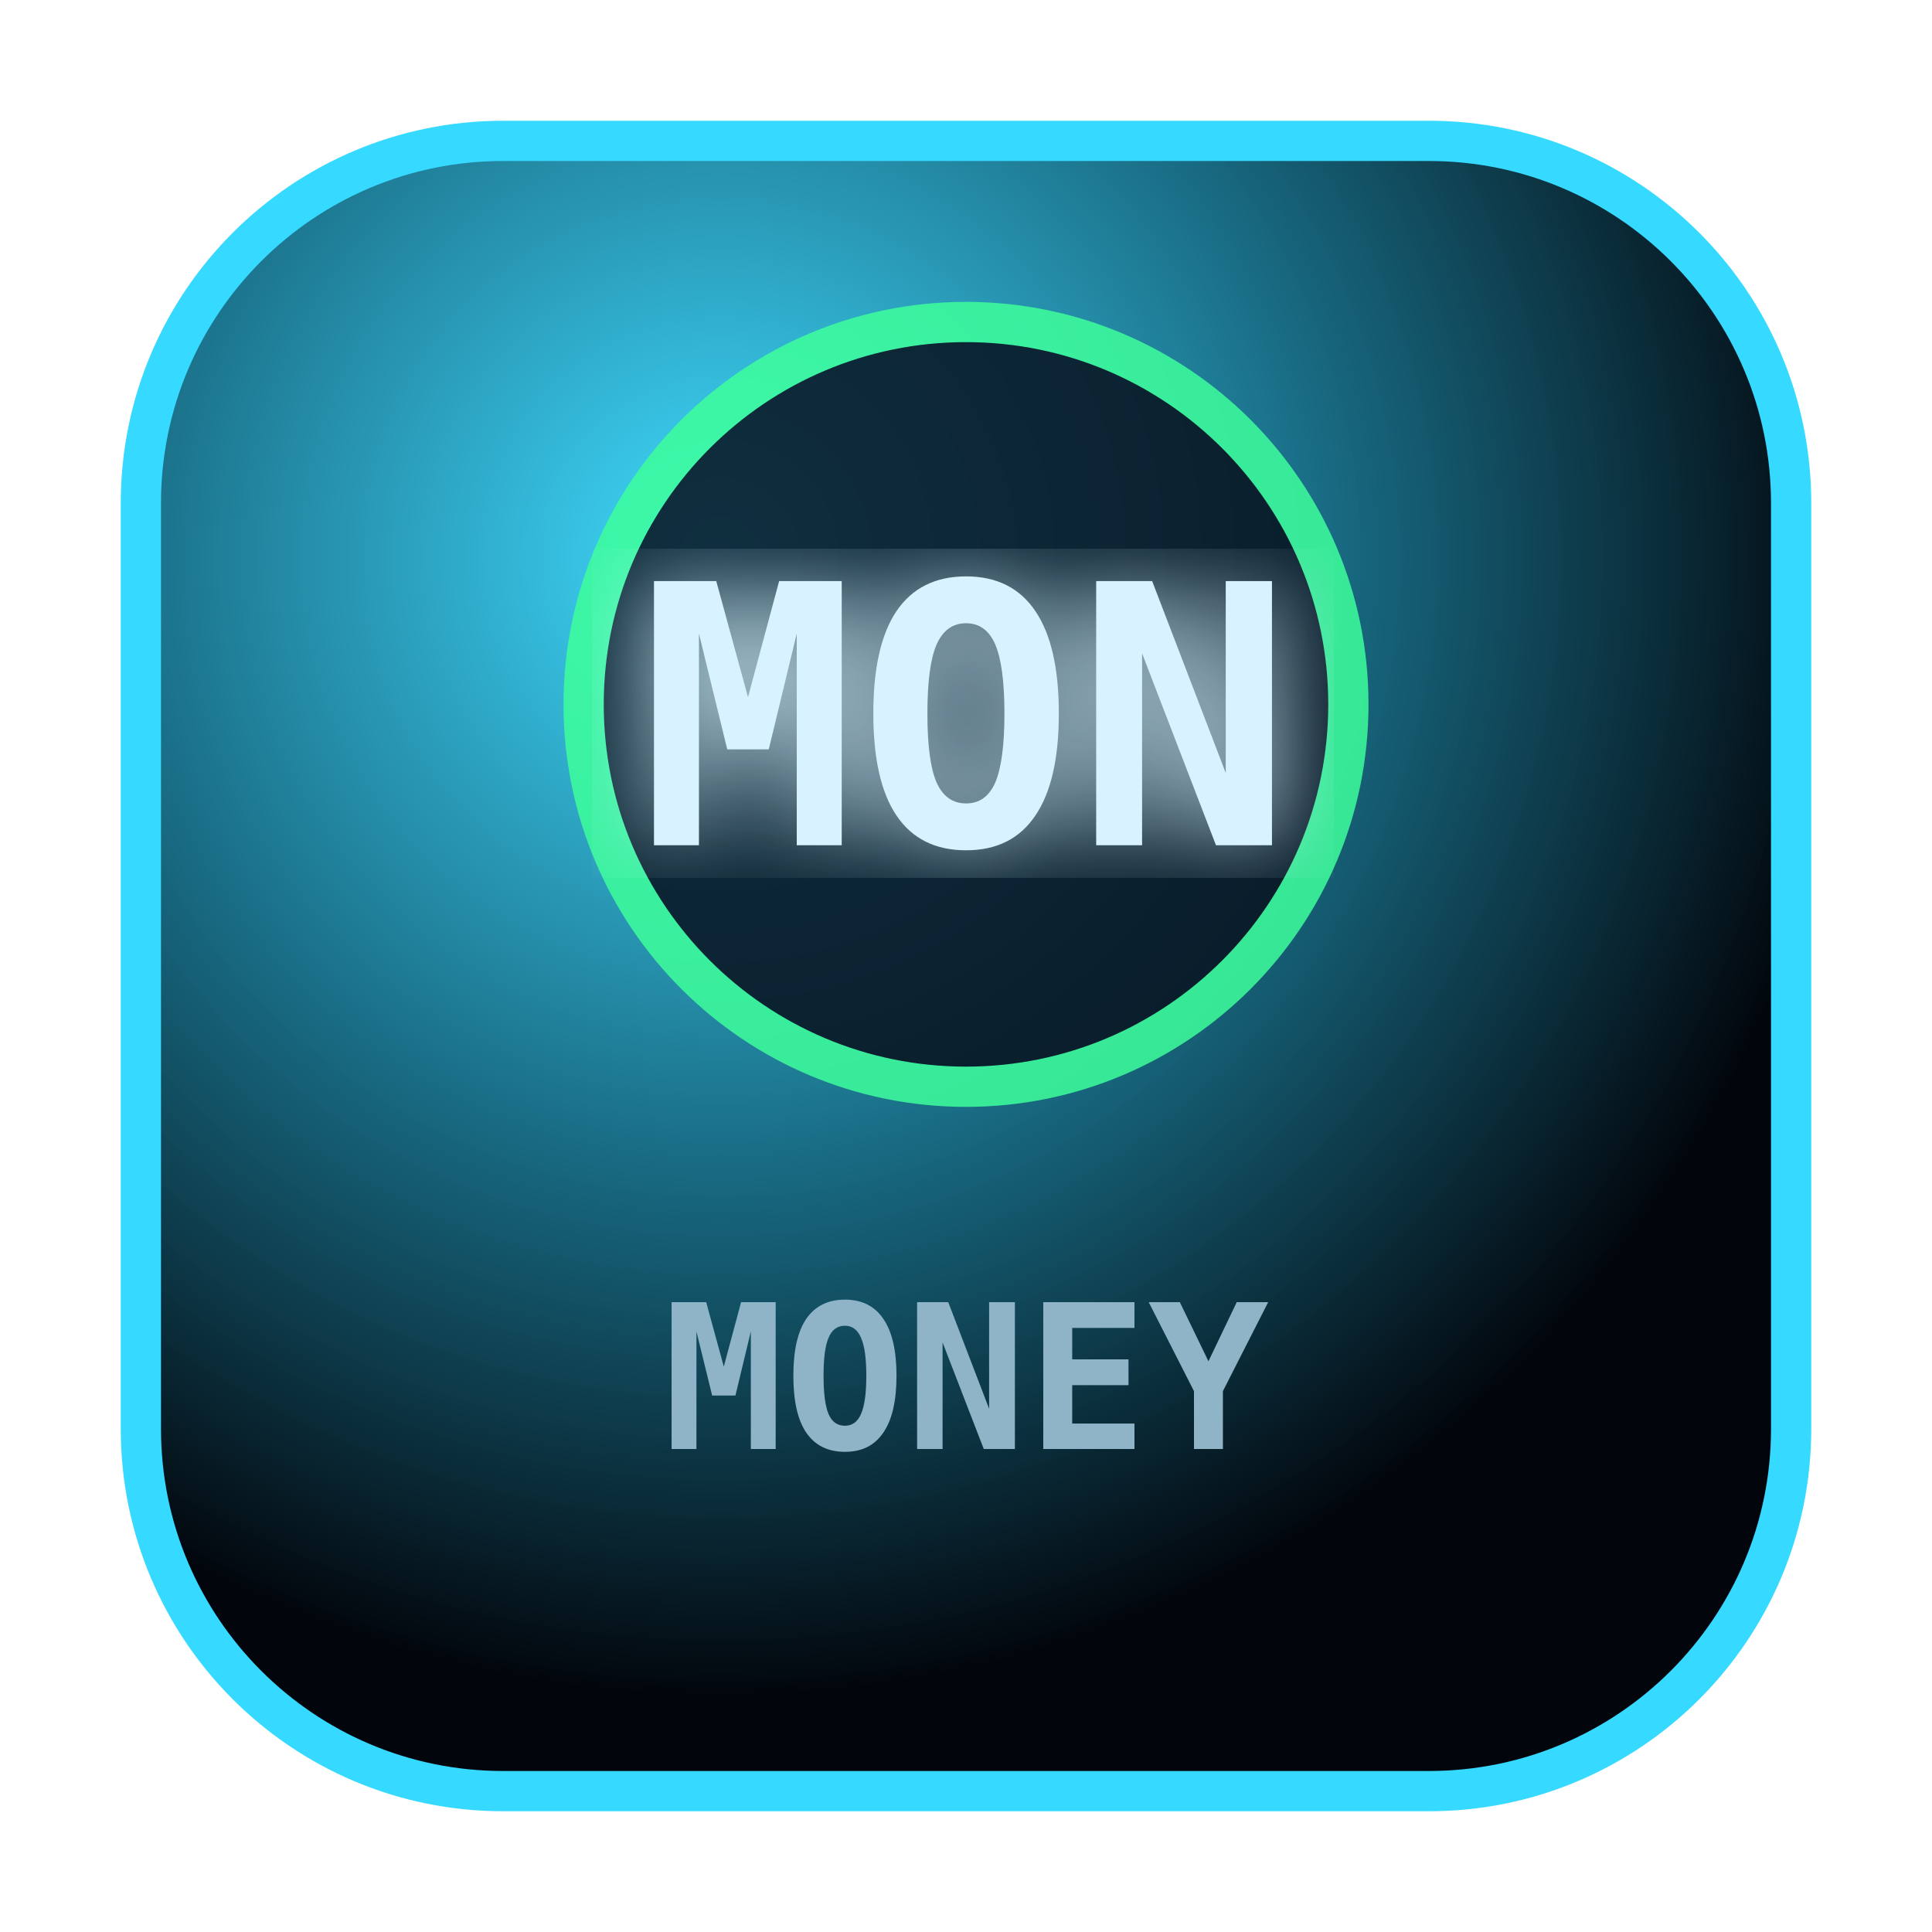
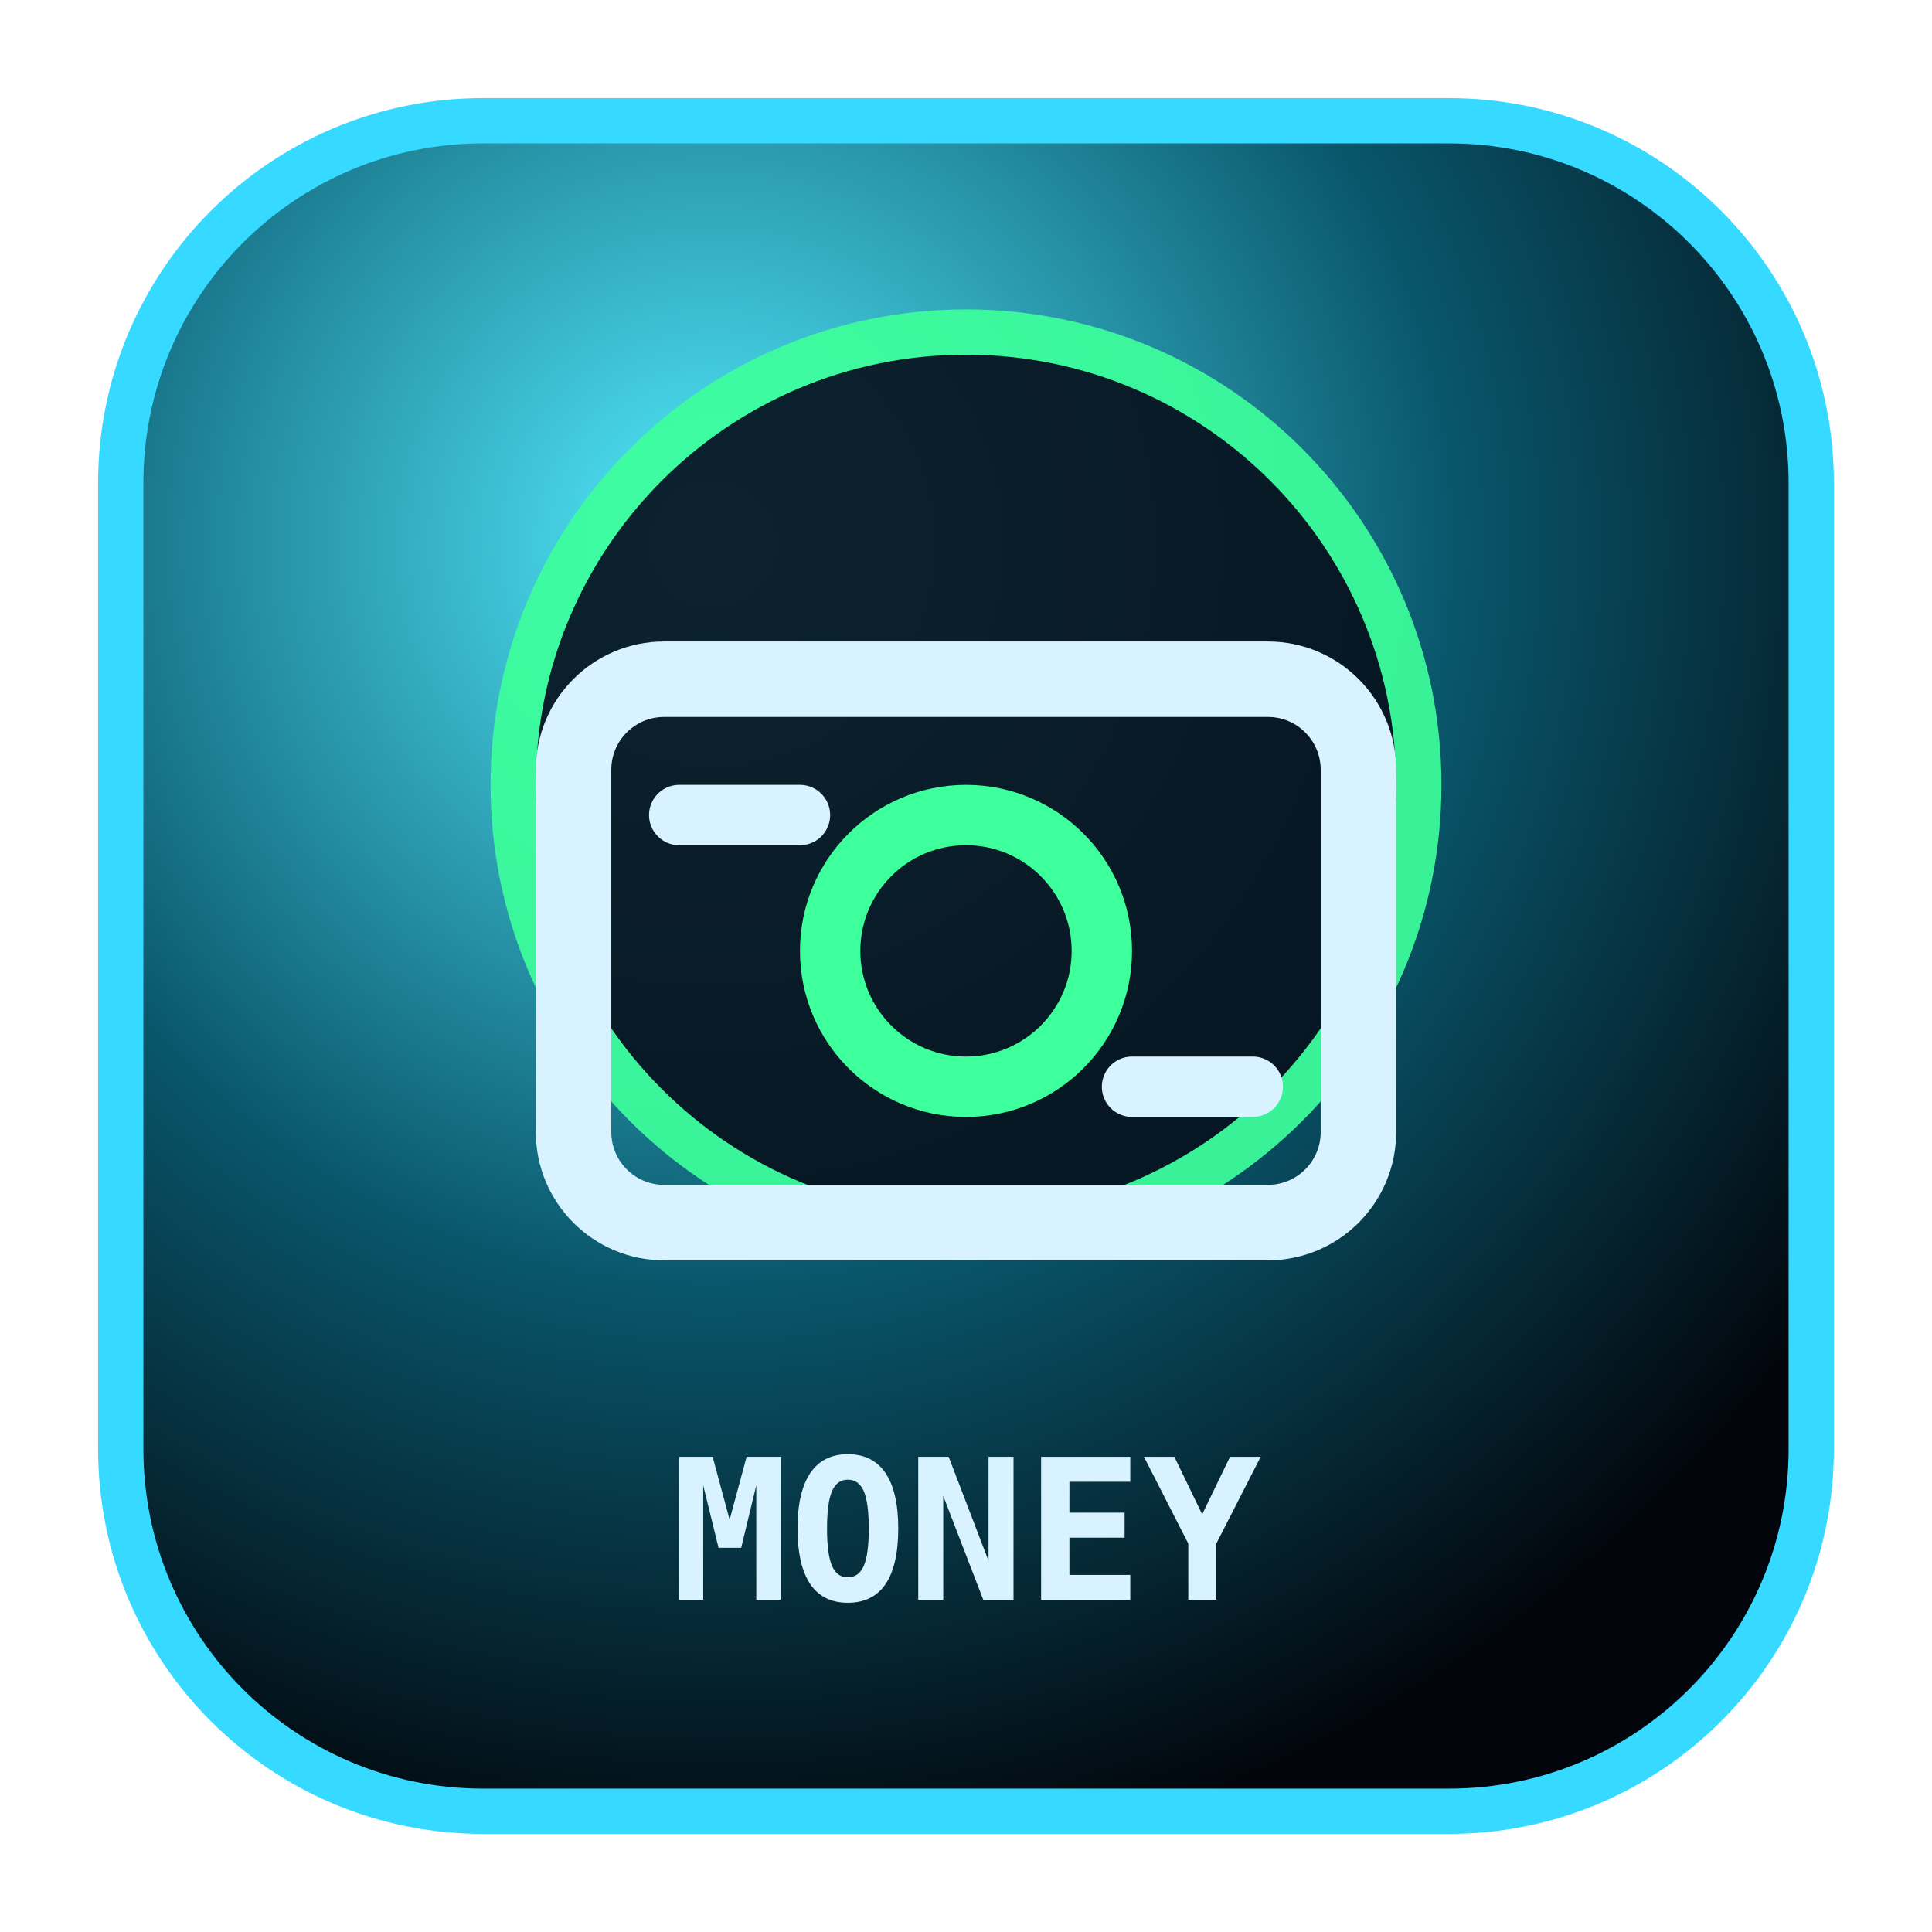
- <svg xmlns="http://www.w3.org/2000/svg" width="96" height="96" viewBox="0 0 96 96">
+ <svg xmlns="http://www.w3.org/2000/svg" width="128" height="128" viewBox="0 0 128 128">
  <defs>
-     <radialGradient id="g" cx="35%" cy="25%" r="70%">
-       <stop offset="0%" stop-color="#36d9ff" stop-opacity="0.95" />
-       <stop offset="55%" stop-color="#0b5f78" stop-opacity="0.95" />
+     <radialGradient id="bg" cx="35%" cy="25%" r="80%">
+       <stop offset="0%" stop-color="#53ecff" stop-opacity="1" />
+       <stop offset="55%" stop-color="#09566b" stop-opacity="1" />
      <stop offset="100%" stop-color="#02050b" stop-opacity="1" />
    </radialGradient>
    <filter id="glow">
-       <feGaussianBlur stdDeviation="2.5" result="blur" />
+       <feGaussianBlur stdDeviation="2.5" result="b" />
      <feMerge>
-         <feMergeNode in="blur" />
+         <feMergeNode in="b" />
        <feMergeNode in="SourceGraphic" />
      </feMerge>
    </filter>
  </defs>
-   <rect x="7" y="7" width="82" height="82" rx="18" fill="url(#g)" stroke="#36d9ff" stroke-width="2" />
-   <circle cx="48" cy="35" r="19" fill="#07111d" stroke="#3dff9b" stroke-width="2" opacity="0.85" />
-   <text x="48" y="42" text-anchor="middle" font-size="18" font-family="Consolas, monospace" font-weight="900" fill="#d8f3ff" filter="url(#glow)">MON</text>
-   <text x="48" y="72" text-anchor="middle" font-size="10" font-family="Consolas, monospace" font-weight="800" fill="#8fb4c7">MONEY</text>
+   <rect x="8" y="8" width="112" height="112" rx="24" fill="url(#bg)" stroke="#36d9ff" stroke-width="3" />
+   <circle cx="64" cy="52" r="30" fill="#07111d" stroke="#3dff9b" stroke-width="3" opacity=".92" />
+   <rect x="38" y="45" width="52" height="36" rx="6" fill="none" stroke="#d8f3ff" stroke-width="5" />
+   <circle cx="64" cy="63" r="9" fill="none" stroke="#3dff9b" stroke-width="4" />
+   <path d="M45 54h8 M75 72h8" stroke="#d8f3ff" stroke-width="4" stroke-linecap="round" />
+   <text x="64" y="106" text-anchor="middle" font-size="13" font-family="Consolas, monospace" font-weight="900" fill="#d8f3ff">MONEY</text>
</svg>
